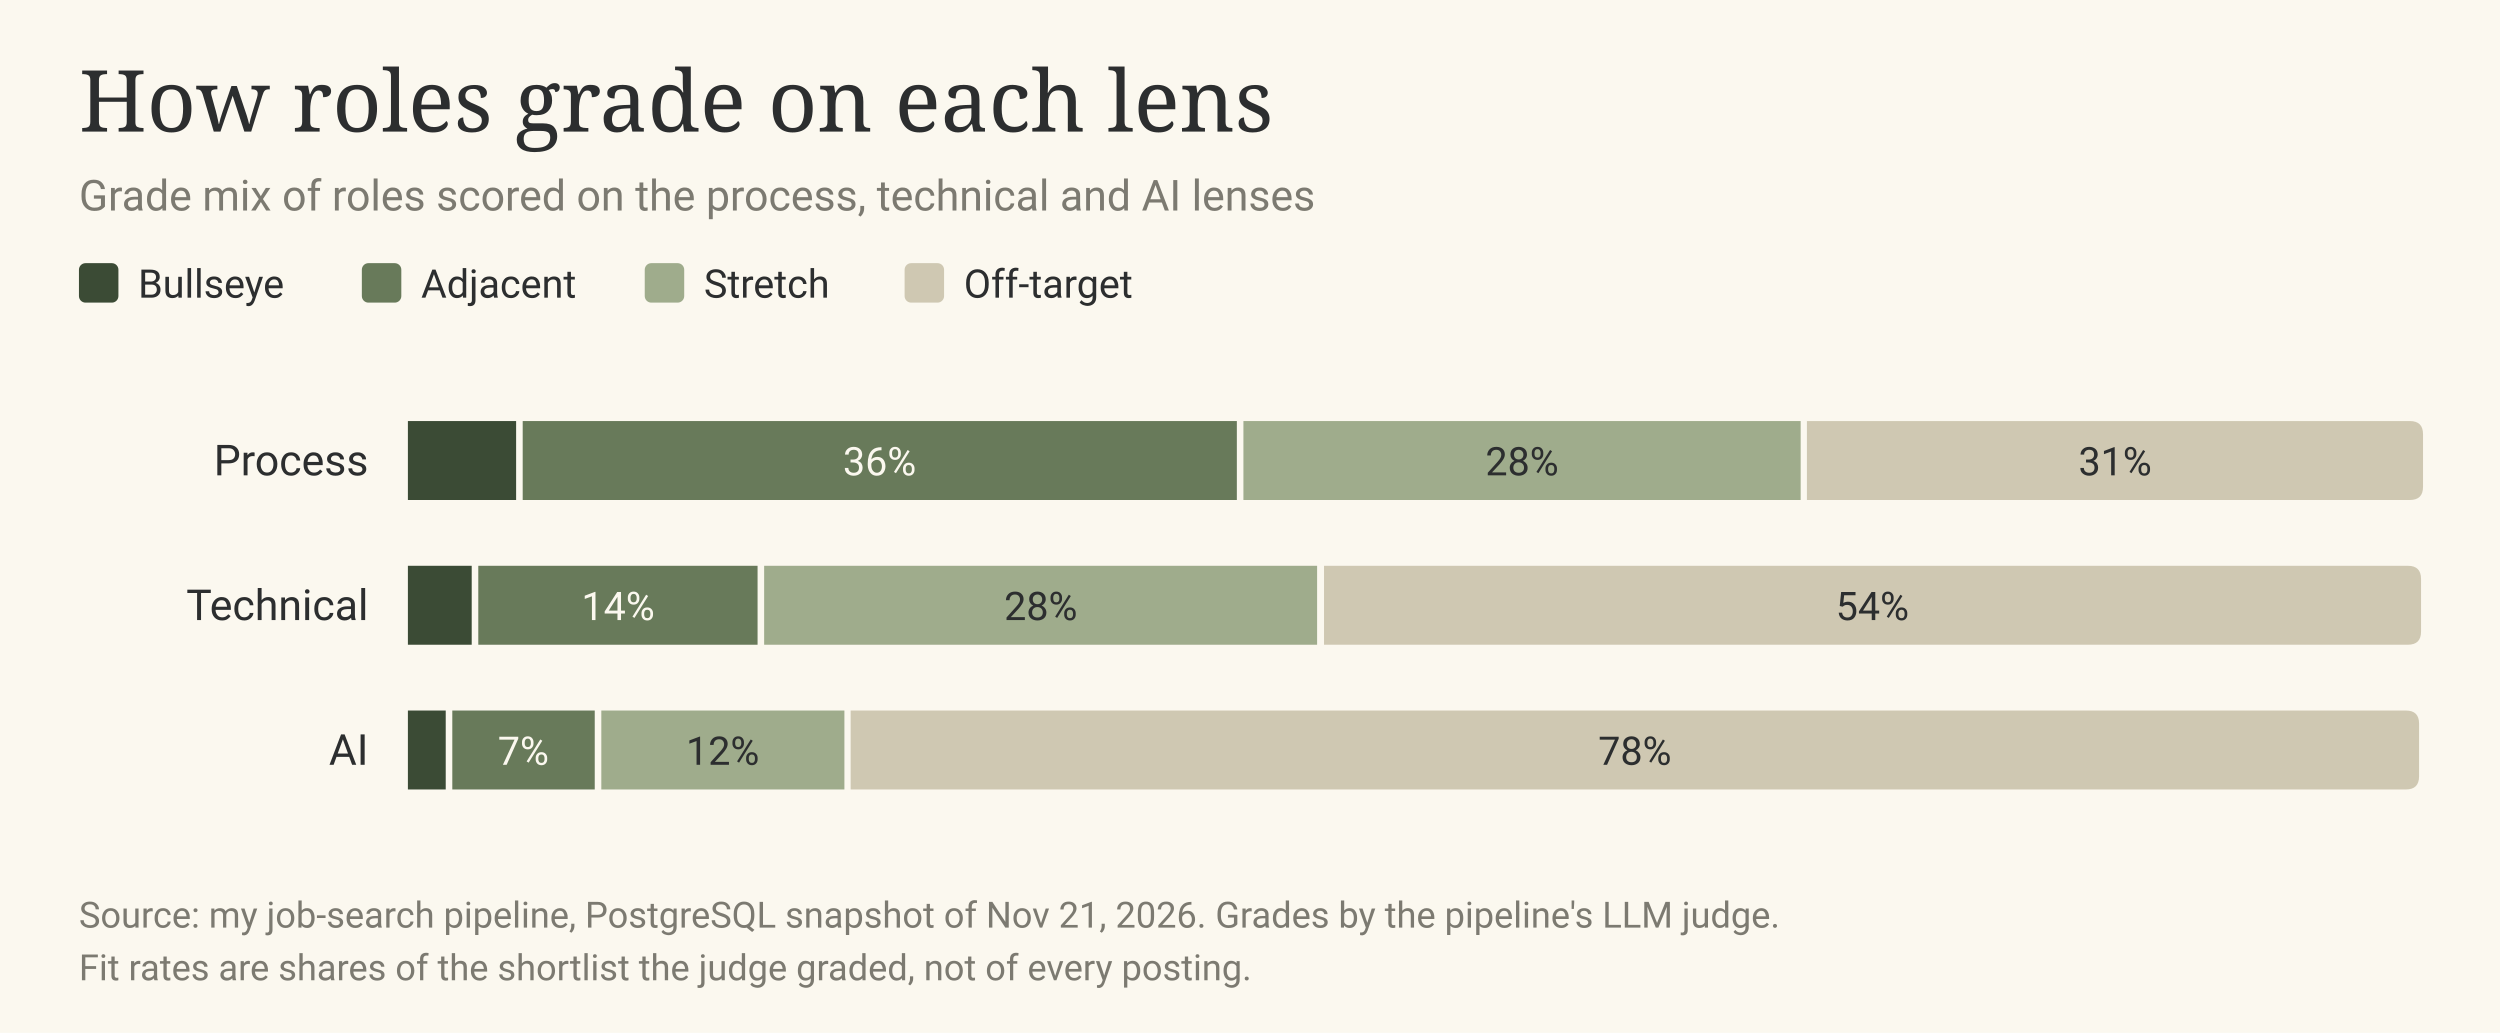
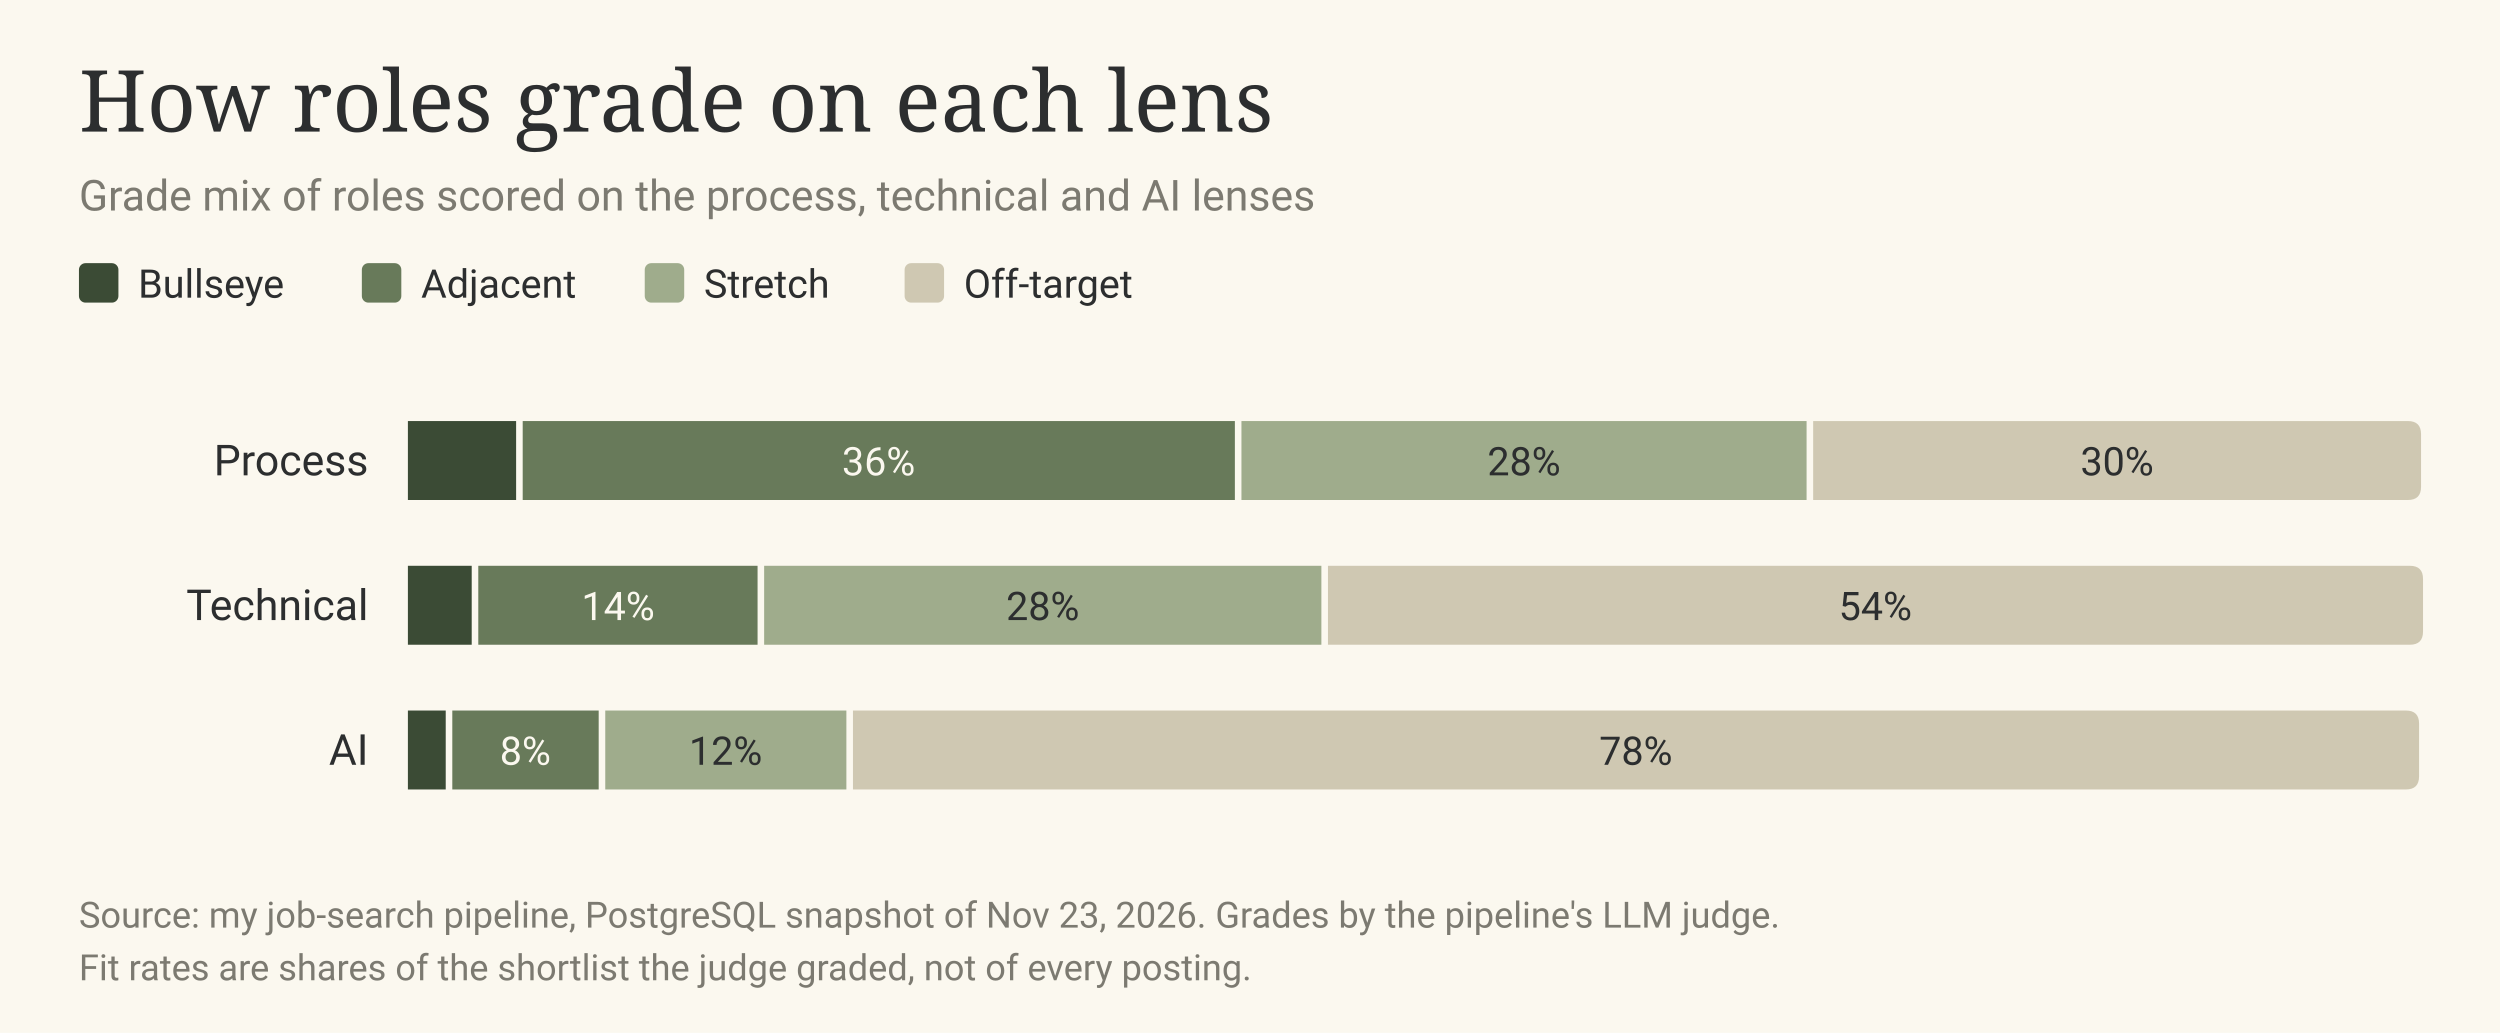
<svg xmlns="http://www.w3.org/2000/svg" viewBox="0 0 760 314" width="760" height="314" role="img" aria-labelledby="t d">
  <rect width="760" height="314" fill="#fbf8ef" />
  <text x="24" y="40" font-family="'Instrument Serif', 'Iowan Old Style', Georgia, serif" font-size="26" fill="#2c2e2f">How roles grade on each lens</text>
  <text x="24" y="64" font-family="-apple-system, BlinkMacSystemFont, 'Segoe UI', Roboto, Inter, sans-serif" font-size="13" fill="#7c7a71">Grade mix of roles scored on the process, technical and AI lenses</text>
  <rect x="24" y="80" width="12" height="12" rx="2" fill="#3b4b35" />
  <text x="42" y="90.5" font-family="-apple-system, BlinkMacSystemFont, 'Segoe UI', Roboto, Inter, sans-serif" font-size="12" fill="#2c2e2f">Bullseye</text>
  <rect x="110" y="80" width="12" height="12" rx="2" fill="#687a5a" />
  <text x="128" y="90.5" font-family="-apple-system, BlinkMacSystemFont, 'Segoe UI', Roboto, Inter, sans-serif" font-size="12" fill="#2c2e2f">Adjacent</text>
  <rect x="196" y="80" width="12" height="12" rx="2" fill="#9fac8c" />
  <text x="214" y="90.5" font-family="-apple-system, BlinkMacSystemFont, 'Segoe UI', Roboto, Inter, sans-serif" font-size="12" fill="#2c2e2f">Stretch</text>
  <rect x="275" y="80" width="12" height="12" rx="2" fill="#cfc8b2" />
  <text x="293" y="90.5" font-family="-apple-system, BlinkMacSystemFont, 'Segoe UI', Roboto, Inter, sans-serif" font-size="12" fill="#2c2e2f">Off-target</text>
  <text x="112" y="144.5" text-anchor="end" font-family="-apple-system, BlinkMacSystemFont, 'Segoe UI', Roboto, Inter, sans-serif" font-size="13" fill="#2c2e2f">Process</text>
  <g>
    <rect x="124.0" y="128.0" width="32.9" height="24" fill="#3b4b35" />
  </g>
  <g>
-     <rect x="158.9" y="128.0" width="217.1" height="24" fill="#687a5a" />
-     <text x="267.4" y="144.5" text-anchor="middle" font-family="-apple-system, BlinkMacSystemFont, 'Segoe UI', Roboto, Inter, sans-serif" font-size="12" fill="#fbf8ef">36%</text>
+     <rect x="158.9" y="128.0" width="216.5" height="24" fill="#687a5a" />
+     <text x="267.1" y="144.5" text-anchor="middle" font-family="-apple-system, BlinkMacSystemFont, 'Segoe UI', Roboto, Inter, sans-serif" font-size="12" fill="#fbf8ef">36%</text>
  </g>
  <g>
-     <rect x="378.0" y="128.0" width="169.4" height="24" fill="#9fac8c" />
-     <text x="462.7" y="144.5" text-anchor="middle" font-family="-apple-system, BlinkMacSystemFont, 'Segoe UI', Roboto, Inter, sans-serif" font-size="12" fill="#2c2e2f">28%</text>
+     <rect x="377.4" y="128.0" width="171.8" height="24" fill="#9fac8c" />
+     <text x="463.3" y="144.5" text-anchor="middle" font-family="-apple-system, BlinkMacSystemFont, 'Segoe UI', Roboto, Inter, sans-serif" font-size="12" fill="#2c2e2f">28%</text>
  </g>
  <g>
-     <path d="M549.3,128.0H732.6Q736.6,128.0 736.6,132.0V148.0Q736.6,152.0 732.6,152.0H549.3Z" fill="#cfc8b2" />
-     <text x="643.0" y="144.5" text-anchor="middle" font-family="-apple-system, BlinkMacSystemFont, 'Segoe UI', Roboto, Inter, sans-serif" font-size="12" fill="#2c2e2f">31%</text>
+     <path d="M551.2,128.0H732.0Q736.0,128.0 736.0,132.0V148.0Q736.0,152.0 732.0,152.0H551.2Z" fill="#cfc8b2" />
+     <text x="643.6" y="144.5" text-anchor="middle" font-family="-apple-system, BlinkMacSystemFont, 'Segoe UI', Roboto, Inter, sans-serif" font-size="12" fill="#2c2e2f">30%</text>
  </g>
  <text x="112" y="188.5" text-anchor="end" font-family="-apple-system, BlinkMacSystemFont, 'Segoe UI', Roboto, Inter, sans-serif" font-size="13" fill="#2c2e2f">Technical</text>
  <g>
    <rect x="124.0" y="172.0" width="19.4" height="24" fill="#3b4b35" />
  </g>
  <g>
    <rect x="145.4" y="172.0" width="84.9" height="24" fill="#687a5a" />
    <text x="187.9" y="188.5" text-anchor="middle" font-family="-apple-system, BlinkMacSystemFont, 'Segoe UI', Roboto, Inter, sans-serif" font-size="12" fill="#fbf8ef">14%</text>
  </g>
  <g>
-     <rect x="232.3" y="172.0" width="168.1" height="24" fill="#9fac8c" />
-     <text x="316.4" y="188.5" text-anchor="middle" font-family="-apple-system, BlinkMacSystemFont, 'Segoe UI', Roboto, Inter, sans-serif" font-size="12" fill="#2c2e2f">28%</text>
+     <rect x="232.3" y="172.0" width="169.4" height="24" fill="#9fac8c" />
+     <text x="317.0" y="188.5" text-anchor="middle" font-family="-apple-system, BlinkMacSystemFont, 'Segoe UI', Roboto, Inter, sans-serif" font-size="12" fill="#2c2e2f">28%</text>
  </g>
  <g>
-     <path d="M402.5,172.0H732.0Q736.0,172.0 736.0,176.0V192.0Q736.0,196.0 732.0,196.0H402.5Z" fill="#cfc8b2" />
-     <text x="569.2" y="188.5" text-anchor="middle" font-family="-apple-system, BlinkMacSystemFont, 'Segoe UI', Roboto, Inter, sans-serif" font-size="12" fill="#2c2e2f">54%</text>
+     <path d="M403.7,172.0H732.6Q736.6,172.0 736.6,176.0V192.0Q736.6,196.0 732.6,196.0H403.7Z" fill="#cfc8b2" />
+     <text x="570.1" y="188.5" text-anchor="middle" font-family="-apple-system, BlinkMacSystemFont, 'Segoe UI', Roboto, Inter, sans-serif" font-size="12" fill="#2c2e2f">54%</text>
  </g>
  <text x="112" y="232.5" text-anchor="end" font-family="-apple-system, BlinkMacSystemFont, 'Segoe UI', Roboto, Inter, sans-serif" font-size="13" fill="#2c2e2f">AI</text>
  <g>
    <rect x="124.0" y="216.0" width="11.5" height="24" fill="#3b4b35" />
  </g>
  <g>
-     <rect x="137.5" y="216.0" width="43.3" height="24" fill="#687a5a" />
-     <text x="159.1" y="232.5" text-anchor="middle" font-family="-apple-system, BlinkMacSystemFont, 'Segoe UI', Roboto, Inter, sans-serif" font-size="12" fill="#fbf8ef">7%</text>
+     <rect x="137.5" y="216.0" width="44.5" height="24" fill="#687a5a" />
+     <text x="159.7" y="232.5" text-anchor="middle" font-family="-apple-system, BlinkMacSystemFont, 'Segoe UI', Roboto, Inter, sans-serif" font-size="12" fill="#fbf8ef">8%</text>
  </g>
  <g>
-     <rect x="182.8" y="216.0" width="73.9" height="24" fill="#9fac8c" />
-     <text x="219.7" y="232.5" text-anchor="middle" font-family="-apple-system, BlinkMacSystemFont, 'Segoe UI', Roboto, Inter, sans-serif" font-size="12" fill="#2c2e2f">12%</text>
+     <rect x="184.0" y="216.0" width="73.3" height="24" fill="#9fac8c" />
+     <text x="220.6" y="232.5" text-anchor="middle" font-family="-apple-system, BlinkMacSystemFont, 'Segoe UI', Roboto, Inter, sans-serif" font-size="12" fill="#2c2e2f">12%</text>
  </g>
  <g>
-     <path d="M258.6,216.0H731.4Q735.4,216.0 735.4,220.0V236.0Q735.4,240.0 731.4,240.0H258.6Z" fill="#cfc8b2" />
-     <text x="497.0" y="232.5" text-anchor="middle" font-family="-apple-system, BlinkMacSystemFont, 'Segoe UI', Roboto, Inter, sans-serif" font-size="12" fill="#2c2e2f">78%</text>
+     <path d="M259.3,216.0H731.4Q735.4,216.0 735.4,220.0V236.0Q735.4,240.0 731.4,240.0H259.3Z" fill="#cfc8b2" />
+     <text x="497.3" y="232.5" text-anchor="middle" font-family="-apple-system, BlinkMacSystemFont, 'Segoe UI', Roboto, Inter, sans-serif" font-size="12" fill="#2c2e2f">78%</text>
  </g>
-   <text x="24" y="282" font-family="-apple-system, BlinkMacSystemFont, 'Segoe UI', Roboto, Inter, sans-serif" font-size="11" fill="#7c7a71">Source: my job-search pipeline, PostgreSQL snapshot of Nov 21, 2026. Grades by the pipeline's LLM judge.</text>
+   <text x="24" y="282" font-family="-apple-system, BlinkMacSystemFont, 'Segoe UI', Roboto, Inter, sans-serif" font-size="11" fill="#7c7a71">Source: my job-search pipeline, PostgreSQL snapshot of Nov 23, 2026. Grades by the pipeline's LLM judge.</text>
  <text x="24" y="298" font-family="-apple-system, BlinkMacSystemFont, 'Segoe UI', Roboto, Inter, sans-serif" font-size="11" fill="#7c7a71">Fit rates are shares of the shortlist the judge graded, not of every posting.</text>
</svg>
